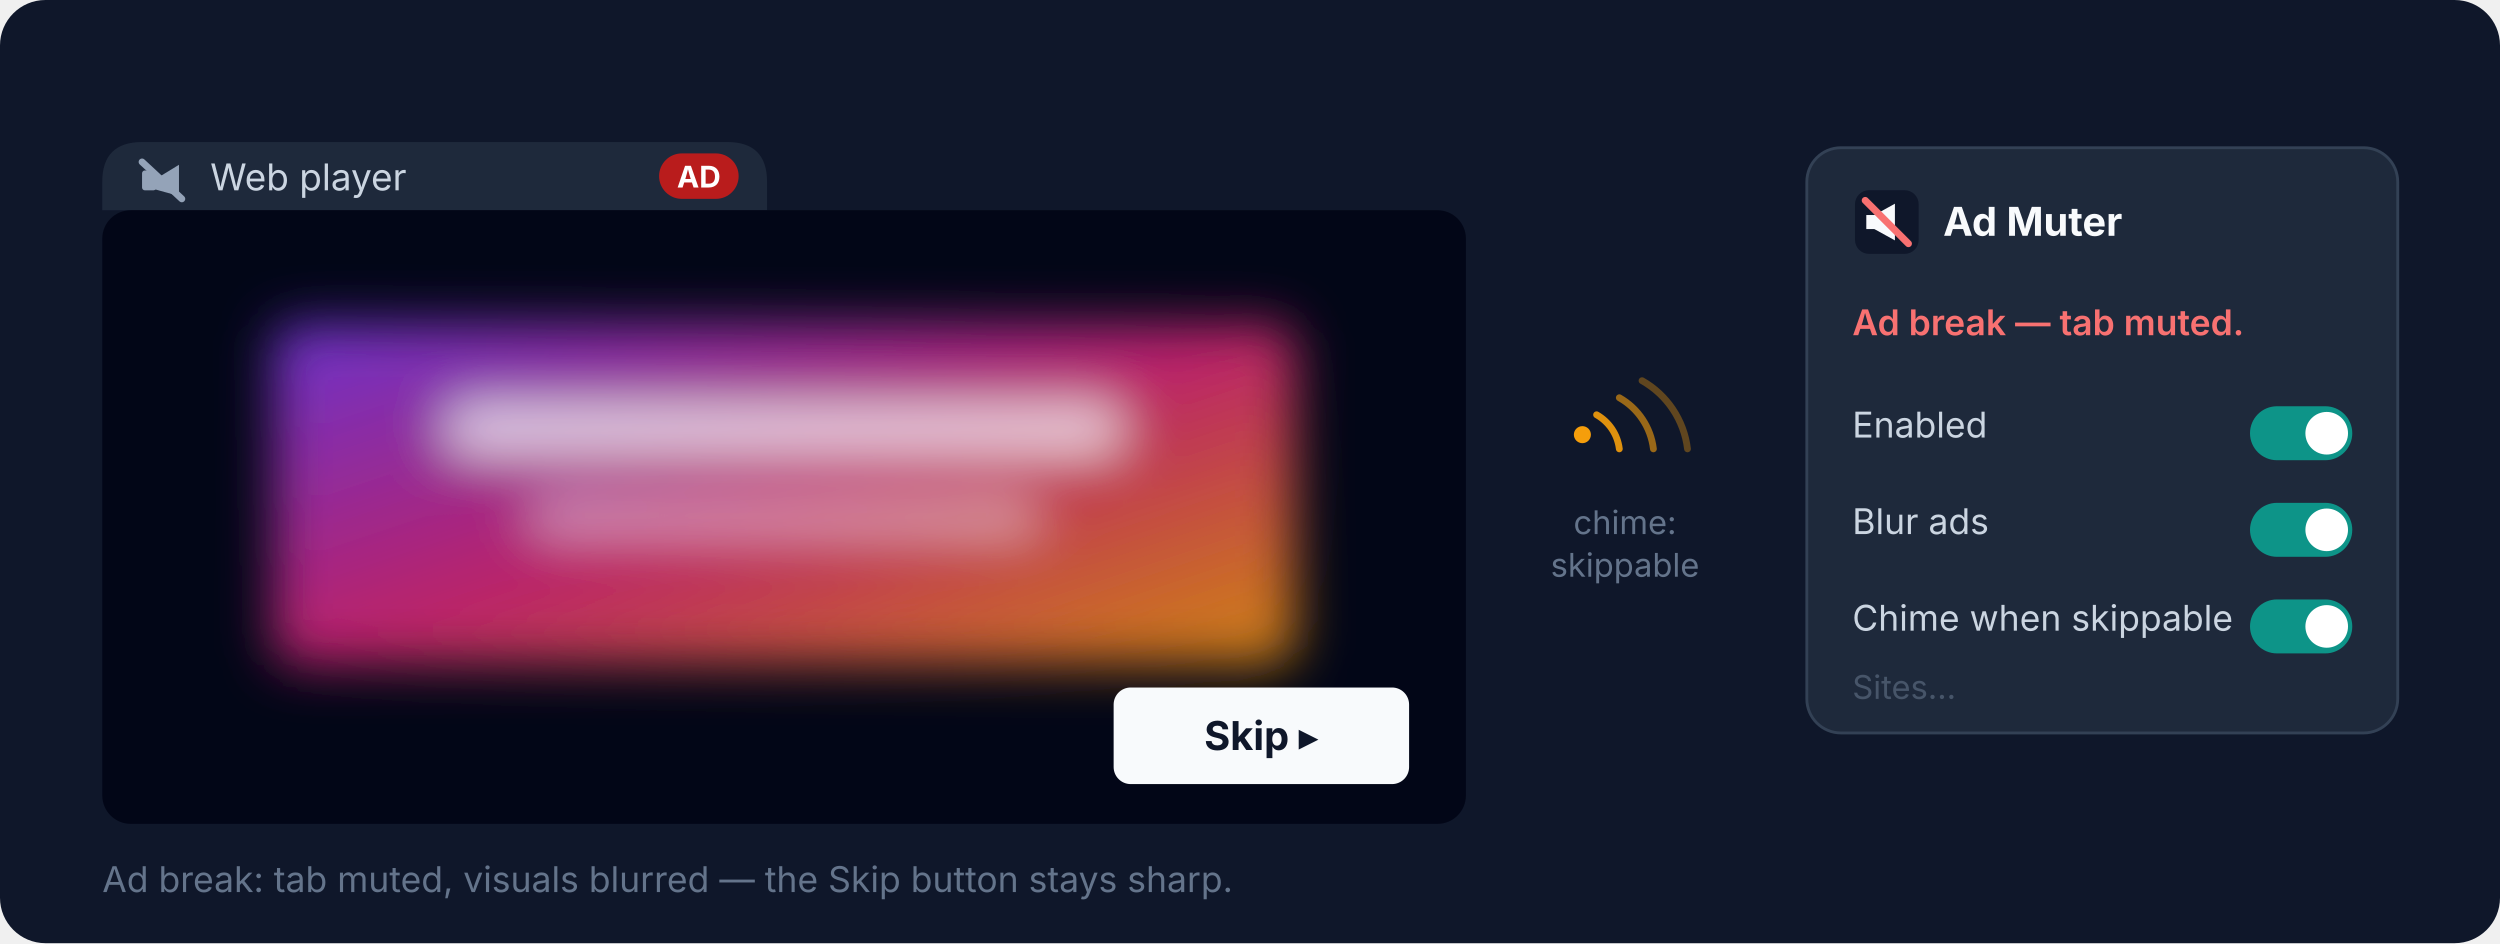
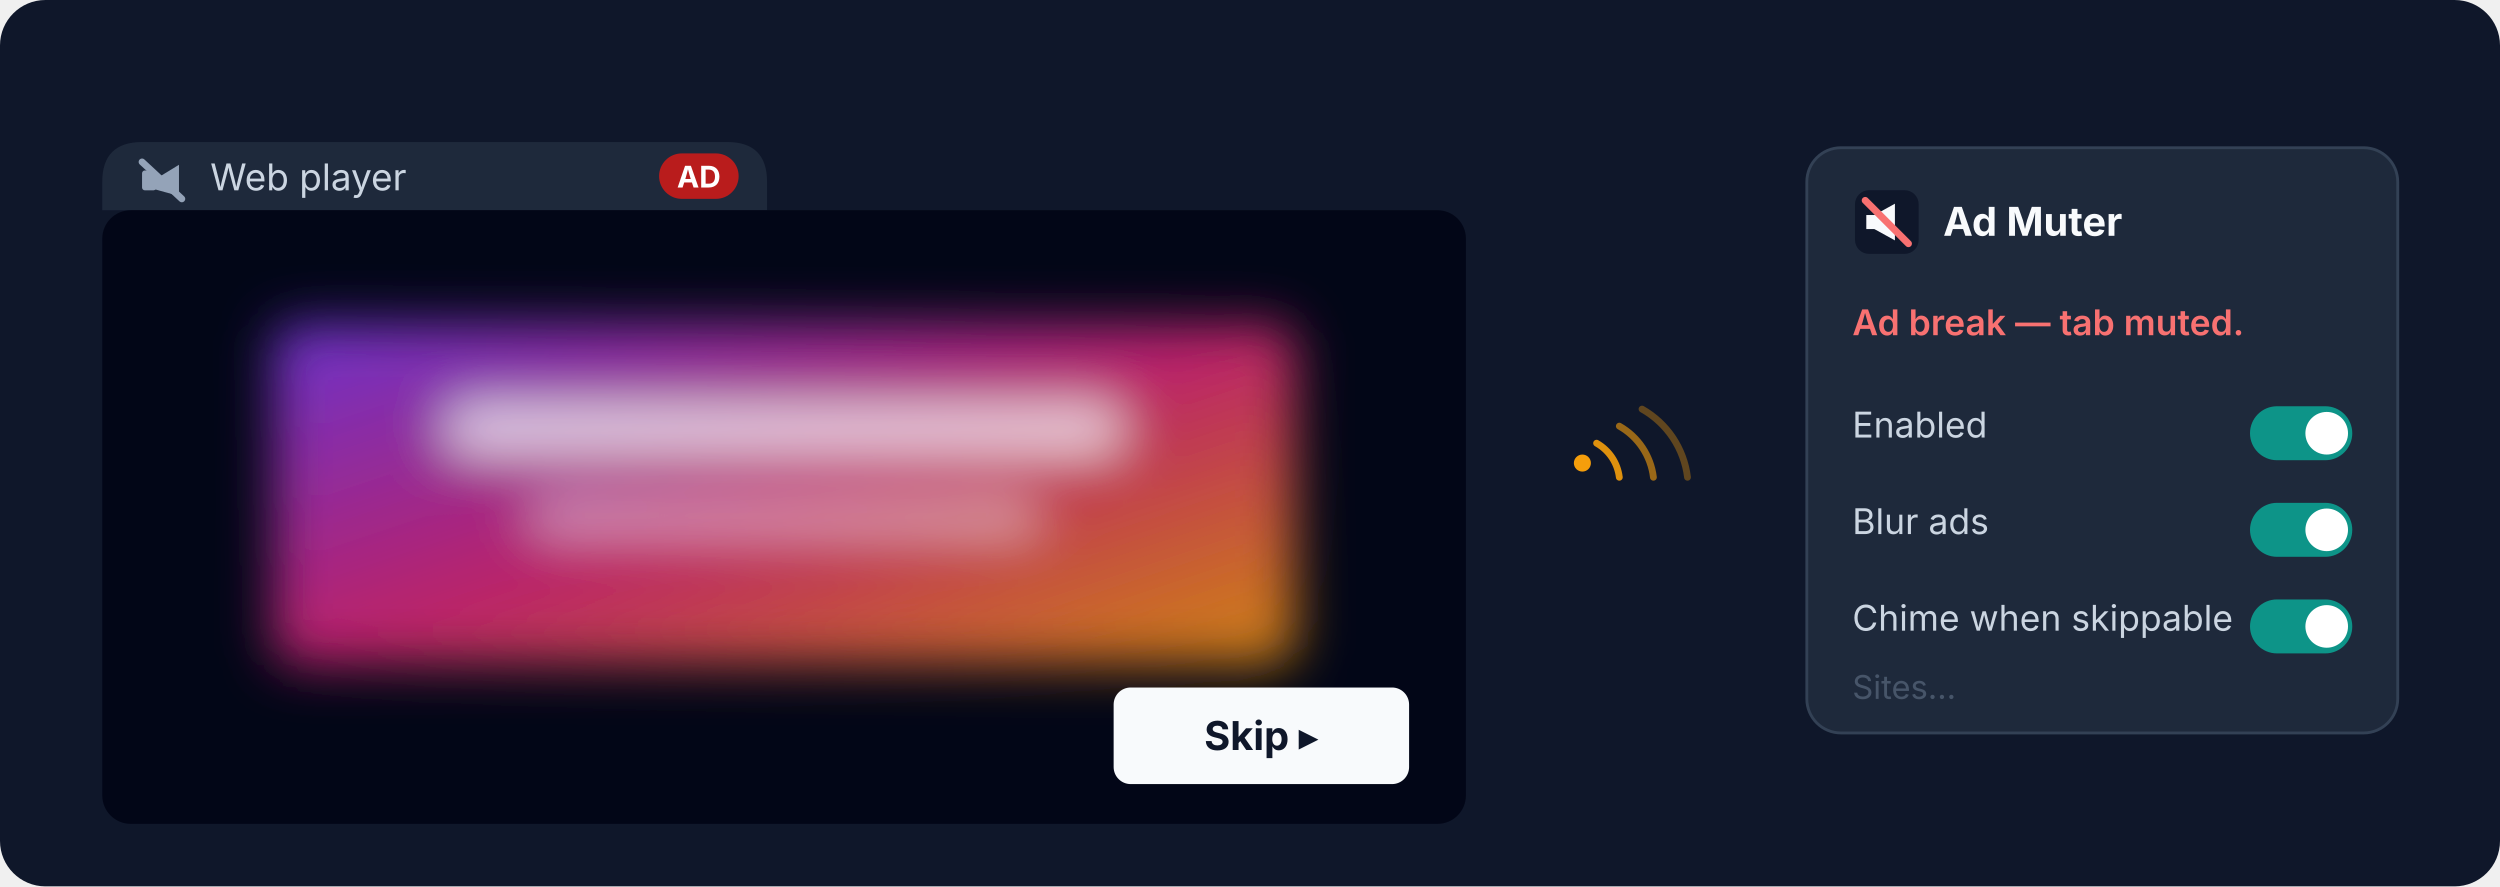
- <svg xmlns="http://www.w3.org/2000/svg" viewBox="0 0 880 332" width="880" height="332" font-family="system-ui, -apple-system, 'Segoe UI', sans-serif">
+ <svg xmlns="http://www.w3.org/2000/svg" viewBox="0 0 880 312" width="880" height="312" font-family="system-ui, -apple-system, 'Segoe UI', sans-serif">
  <defs>
    <filter id="adblur" x="-20%" y="-20%" width="140%" height="140%">
      <feGaussianBlur stdDeviation="9" />
    </filter>
    <linearGradient id="adart" x1="0" y1="0" x2="1" y2="1">
      <stop offset="0" stop-color="#7c3aed" />
      <stop offset="0.5" stop-color="#db2777" />
      <stop offset="1" stop-color="#f59e0b" />
    </linearGradient>
  </defs>
-   <rect width="880" height="332" rx="16" fill="#0f172a" />
+   <rect width="880" height="312" rx="16" fill="#0f172a" />
  <g transform="translate(36,30)">
    <path d="M0 34 q0 -14 14 -14 h206 q14 0 14 14 v10 h-234 z" fill="#1e293b" />
    <g transform="translate(14,26)" fill="#94a3b8">
      <rect x="0" y="4" width="5" height="7" rx="1" />
      <polygon points="4,7.5 13,2 13,13 4,10.5" />
      <line x1="0" y1="1" x2="14" y2="14" stroke="#94a3b8" stroke-width="2.4" stroke-linecap="round" />
    </g>
    <text x="38" y="37" font-size="13" fill="#cbd5e1">Web player</text>
    <rect x="196" y="24" width="28" height="16" rx="8" fill="#b91c1c" />
    <text x="210" y="36" font-size="10.5" font-weight="700" fill="#fff" text-anchor="middle">AD</text>
    <rect x="0" y="44" width="480" height="216" rx="10" fill="#020617" />
    <g filter="url(#adblur)">
      <rect x="60" y="84" width="360" height="120" rx="8" fill="url(#adart)" opacity="0.85" />
      <rect x="120" y="112" width="240" height="18" rx="9" fill="#f8fafc" opacity="0.8" />
      <rect x="150" y="146" width="180" height="12" rx="6" fill="#f8fafc" opacity="0.55" />
    </g>
    <rect x="356" y="212" width="104" height="34" rx="6" fill="#f8fafc" />
    <text x="408" y="234" font-size="14" font-weight="650" fill="#0f172a" text-anchor="middle">Skip ▸</text>
-     <text x="0" y="284" font-size="12.5" fill="#64748b">Ad break: tab muted, visuals blurred — the Skip button stays sharp.</text>
  </g>
-   <g transform="translate(556,138)">
+   <g transform="translate(556,148)">
    <circle cx="1" cy="15" r="3" fill="#f59e0b" />
    <g fill="none" stroke="#f59e0b" stroke-width="2.4" stroke-linecap="round">
      <path d="M6 8 a 16 16 0 0 1 8 12" opacity="0.9" />
      <path d="M14 2 a 24 24 0 0 1 12 18" opacity="0.6" />
      <path d="M22 -4 a 32 32 0 0 1 16 24" opacity="0.35" />
    </g>
  </g>
-   <text x="572" y="188" font-size="11.5" fill="#64748b" text-anchor="middle">chime:</text>
-   <text x="572" y="203" font-size="11.5" fill="#64748b" text-anchor="middle">skippable</text>
  <g transform="translate(636,52)">
    <rect x="0" y="0" width="208" height="206" rx="12" fill="#1e293b" stroke="#334155" />
    <g transform="translate(16,14) scale(0.19)">
      <rect x="5" y="5" width="118" height="118" rx="26" fill="#0f172a" />
      <g fill="#f8fafc">
        <rect x="26" y="51" width="20" height="26" />
        <polygon points="41,51 79,30 79,98 41,77" />
      </g>
      <line x1="24" y1="24" x2="104" y2="104" stroke="#f87171" stroke-width="13" stroke-linecap="round" />
    </g>
    <text x="48" y="31" font-size="14" font-weight="650" fill="#f8fafc">Ad Muter</text>
    <text x="16" y="66" font-size="12.5" font-weight="600" fill="#f87171">Ad break — tab muted.</text>
    <g font-size="12.5" fill="#cbd5e1">
      <text x="16" y="102">Enabled</text>
      <text x="16" y="136">Blur ads</text>
      <text x="16" y="170">Chime when skippable</text>
    </g>
    <g>
      <rect x="156" y="91" width="36" height="19" rx="9.5" fill="#0d9488" />
      <circle cx="183" cy="100.5" r="7.5" fill="#fff" />
      <rect x="156" y="125" width="36" height="19" rx="9.5" fill="#0d9488" />
      <circle cx="183" cy="134.5" r="7.5" fill="#fff" />
      <rect x="156" y="159" width="36" height="19" rx="9.5" fill="#0d9488" />
      <circle cx="183" cy="168.5" r="7.5" fill="#fff" />
    </g>
    <text x="16" y="194" font-size="11.5" fill="#475569">Sites…</text>
  </g>
</svg>
